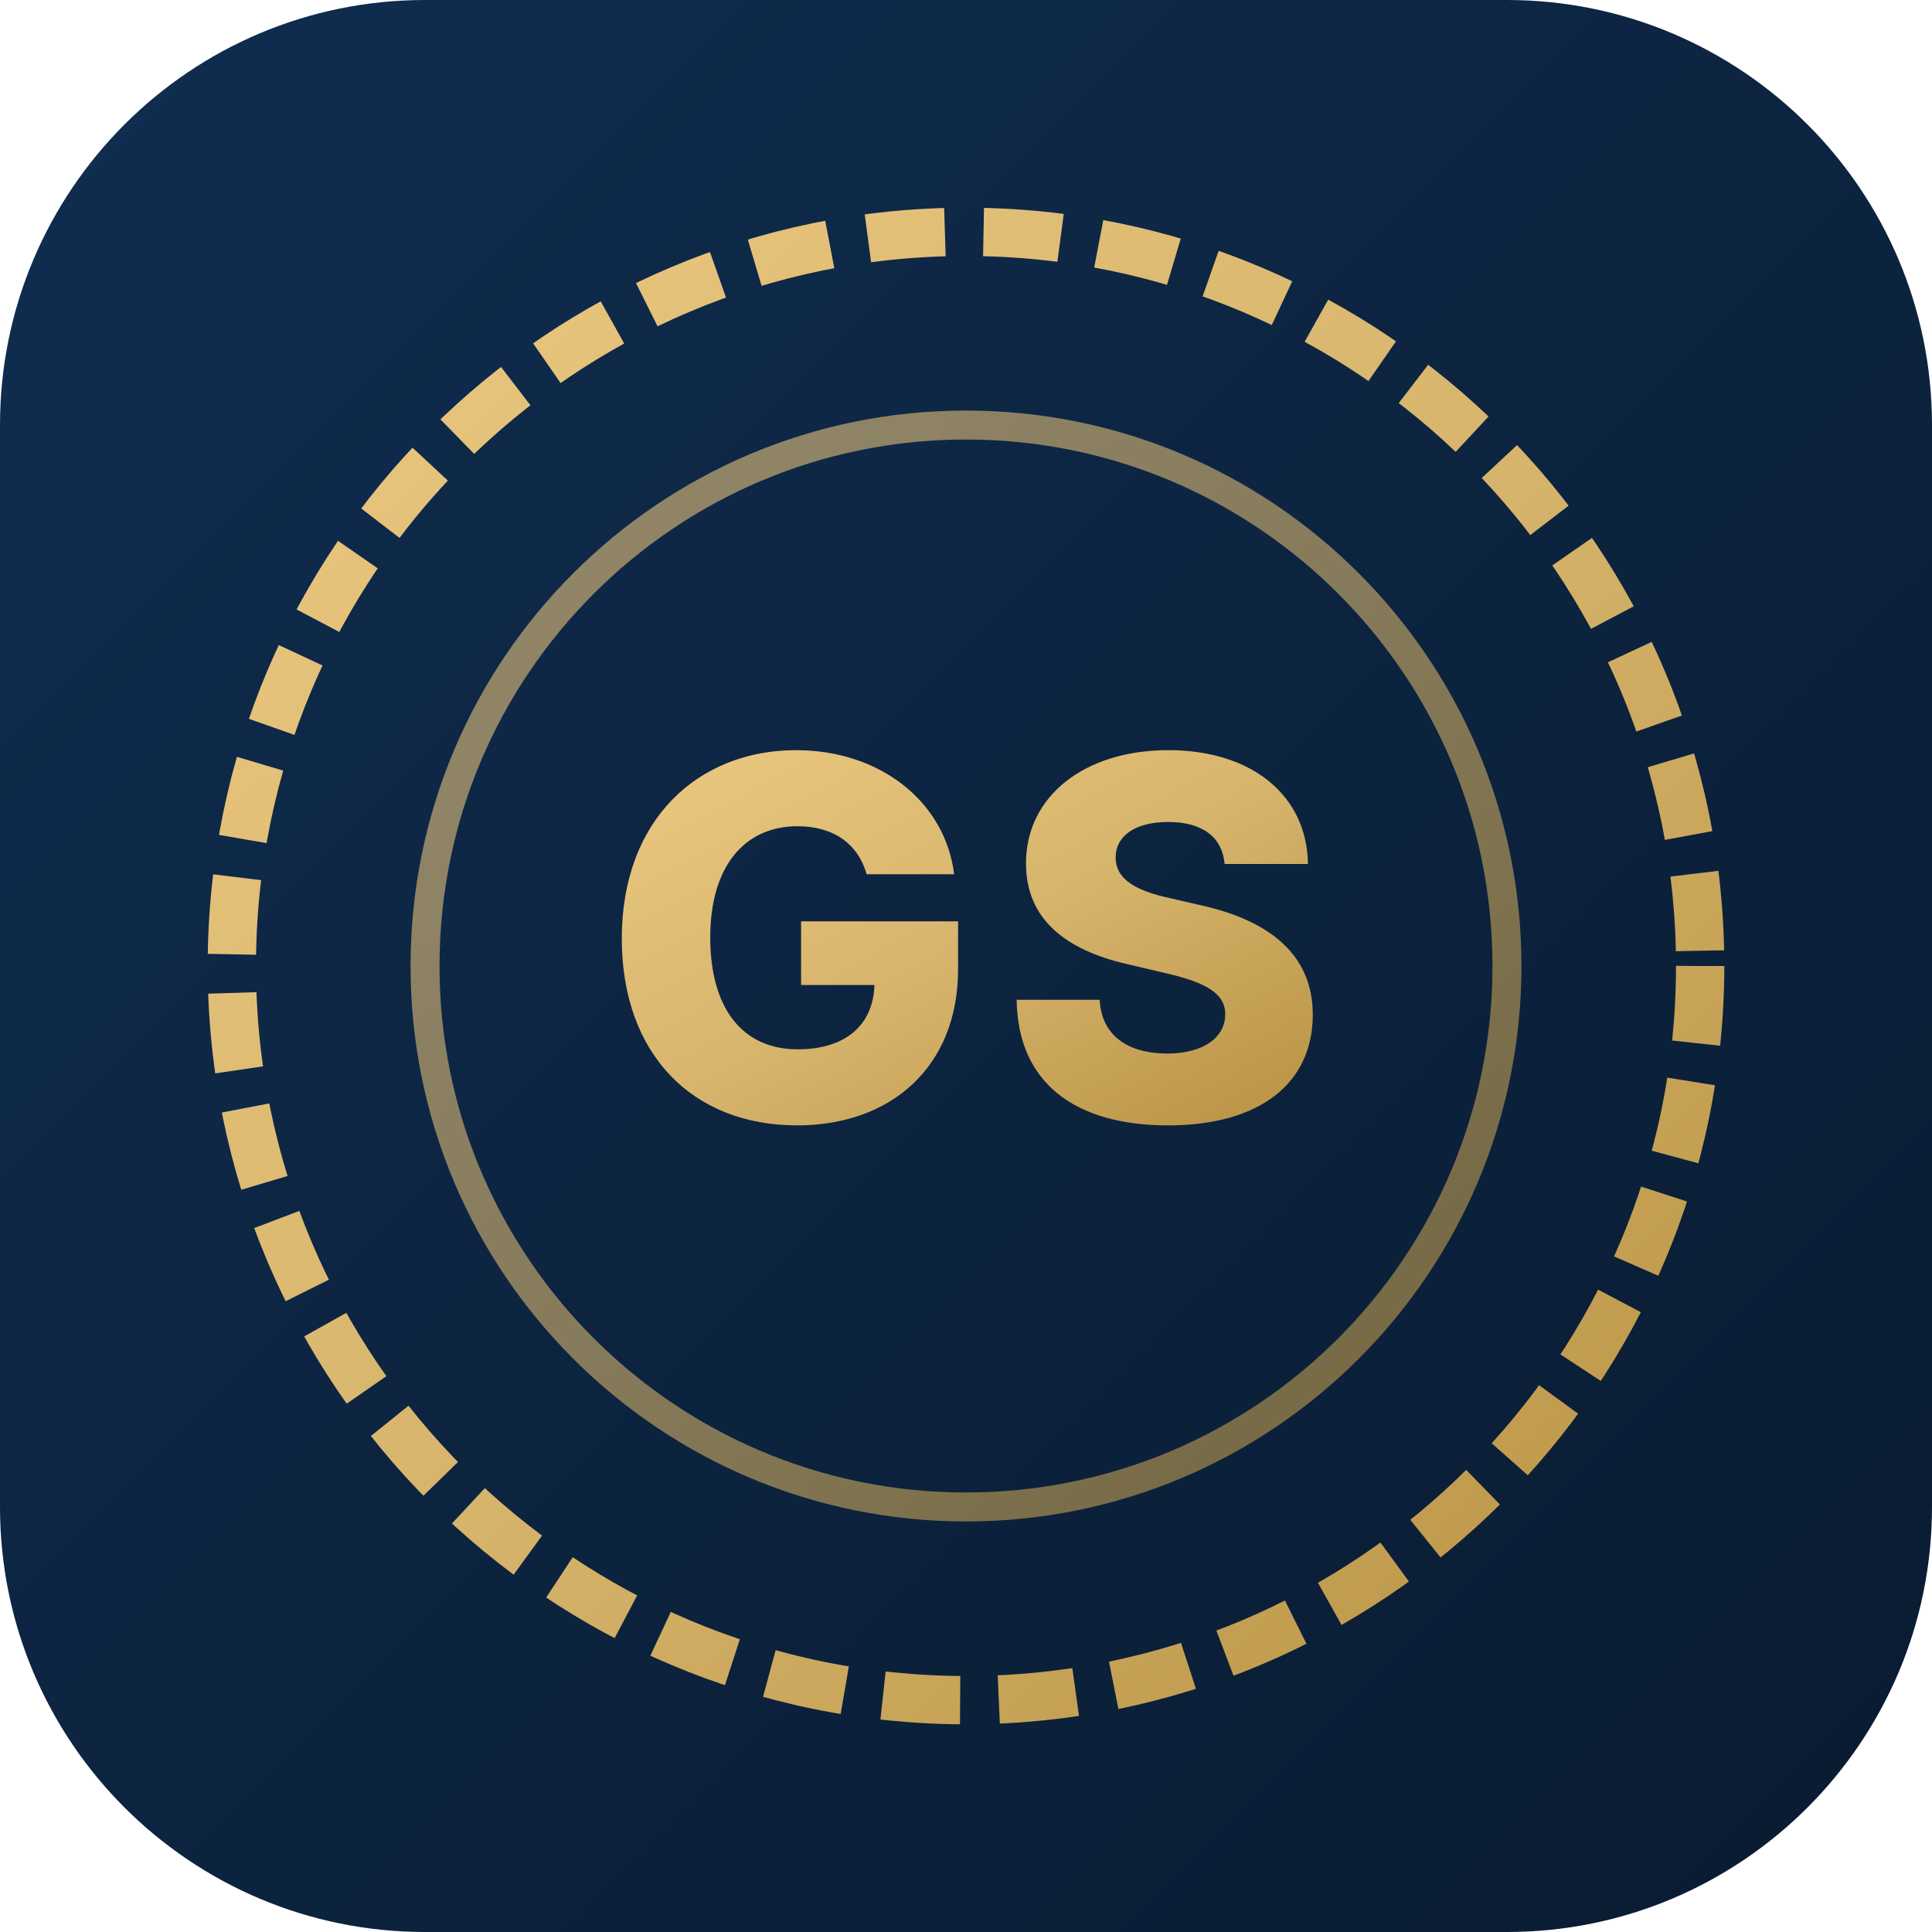
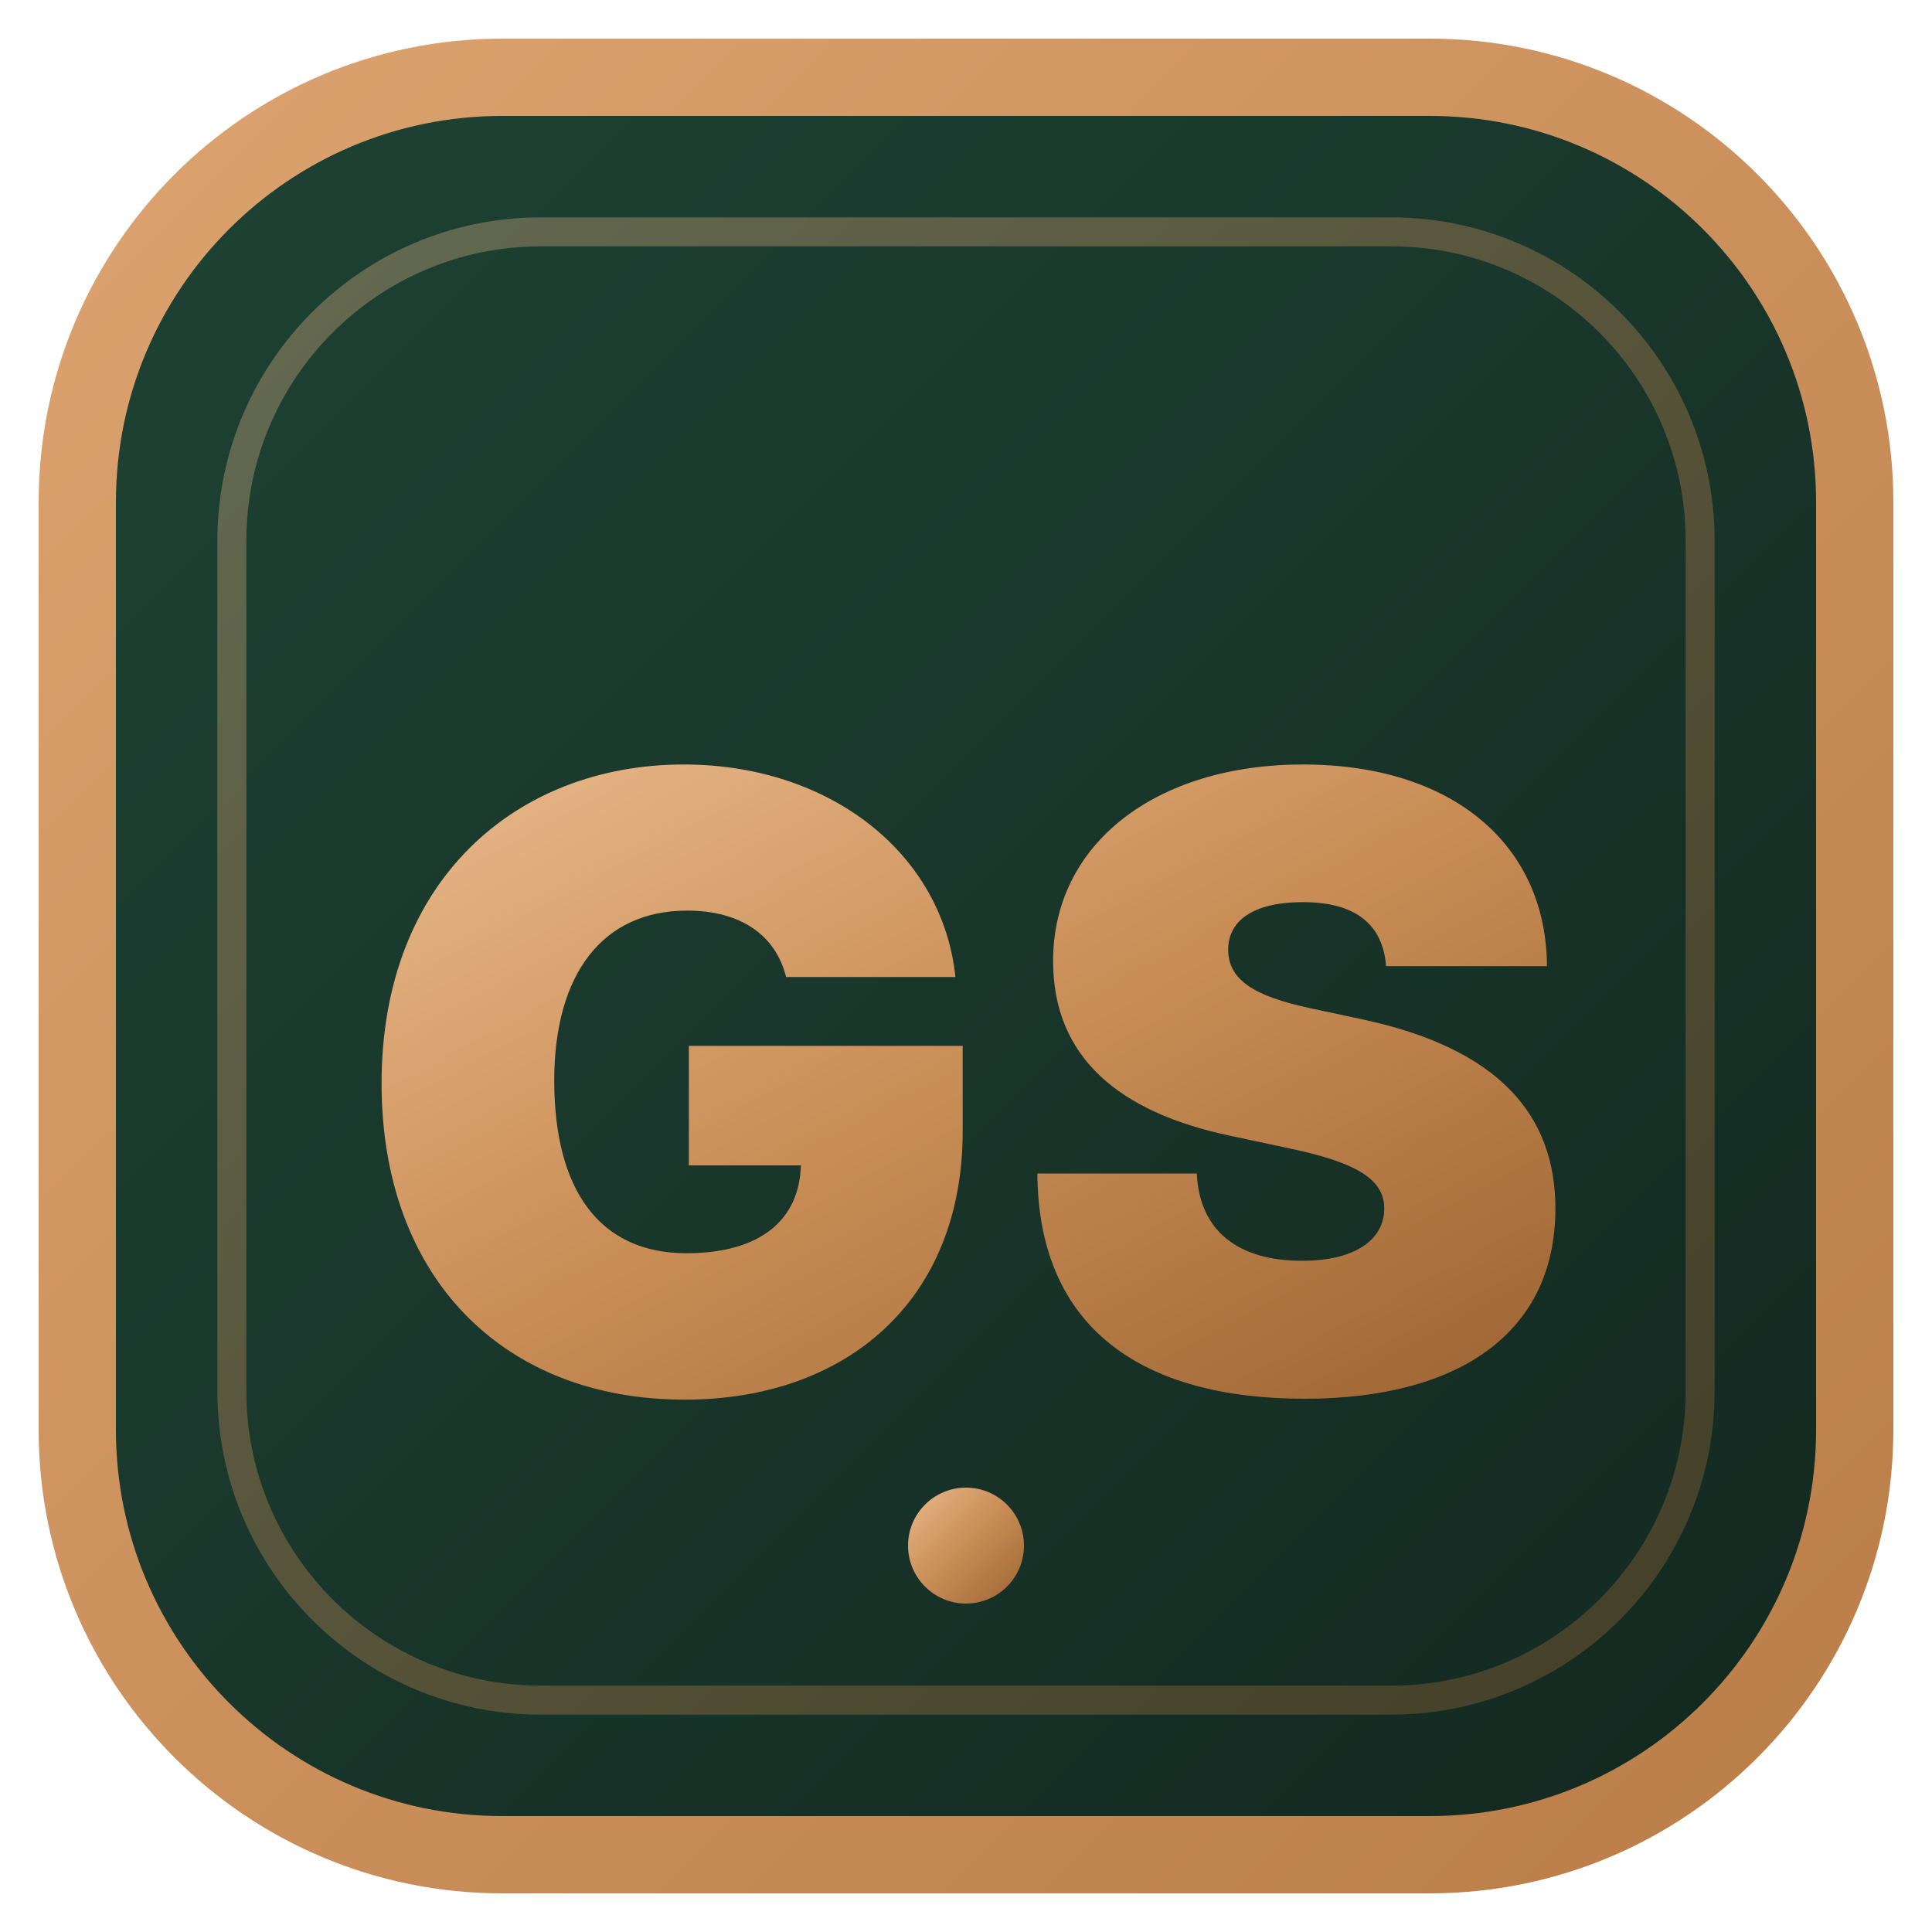
<svg xmlns="http://www.w3.org/2000/svg" viewBox="0 0 100 100">
  <defs>
-     <linearGradient id="goldGrad" x1="0%" y1="0%" x2="100%" y2="100%">
-       <stop offset="0%" stop-color="#ECC880" />
-       <stop offset="50%" stop-color="#D7B56D" />
-       <stop offset="100%" stop-color="#B89243" />
+     <linearGradient id="bronzeGrad" x1="0%" y1="0%" x2="100%" y2="100%">
+       <stop offset="0%" stop-color="#E9BA8C" />
+       <stop offset="50%" stop-color="#C98C55" />
+       <stop offset="100%" stop-color="#9C6433" />
    </linearGradient>
-     <linearGradient id="navyGrad" x1="0%" y1="0%" x2="100%" y2="100%">
-       <stop offset="0%" stop-color="#102D50" />
-       <stop offset="100%" stop-color="#091B30" />
+     <linearGradient id="forestGrad" x1="0%" y1="0%" x2="100%" y2="100%">
+       <stop offset="0%" stop-color="#1E4335" />
+       <stop offset="50%" stop-color="#19362B" />
+       <stop offset="100%" stop-color="#12271F" />
+     </linearGradient>
+     <linearGradient id="borderGrad" x1="0%" y1="0%" x2="100%" y2="100%">
+       <stop offset="0%" stop-color="#DCA370" />
+       <stop offset="100%" stop-color="#BA7D47" />
    </linearGradient>
  </defs>
-   <rect width="100" height="100" rx="22" fill="url(#navyGrad)" />
-   <circle cx="50" cy="50" r="38" fill="none" stroke="url(#goldGrad)" stroke-width="2.5" stroke-dasharray="4 2" />
-   <circle cx="50" cy="50" r="28" fill="none" stroke="url(#goldGrad)" stroke-width="1.5" opacity="0.6" />
-   <line x1="50" y1="12" x2="50" y2="22" stroke="url(#goldGrad)" stroke-width="2" />
-   <line x1="50" y1="78" x2="50" y2="88" stroke="url(#goldGrad)" stroke-width="2" />
-   <line x1="12" y1="50" x2="22" y2="50" stroke="url(#goldGrad)" stroke-width="2" />
-   <line x1="78" y1="50" x2="88" y2="50" stroke="url(#goldGrad)" stroke-width="2" />
-   <text x="50" y="58" font-family="'Outfit', 'Inter', sans-serif" font-size="26" font-weight="800" fill="url(#goldGrad)" text-anchor="middle" letter-spacing="1">GS</text>
+   <rect x="4" y="4" width="92" height="92" rx="22" fill="url(#forestGrad)" stroke="url(#borderGrad)" stroke-width="4" />
+   <rect x="12" y="12" width="76" height="76" rx="16" fill="none" stroke="url(#bronzeGrad)" stroke-width="1.5" opacity="0.35" />
+   <text x="50" y="56" font-family="'Outfit', -apple-system, sans-serif" font-size="44" font-weight="900" fill="url(#bronzeGrad)" text-anchor="middle" dominant-baseline="central" letter-spacing="1">GS</text>
+   <circle cx="50" cy="80" r="3" fill="url(#bronzeGrad)" />
</svg>
